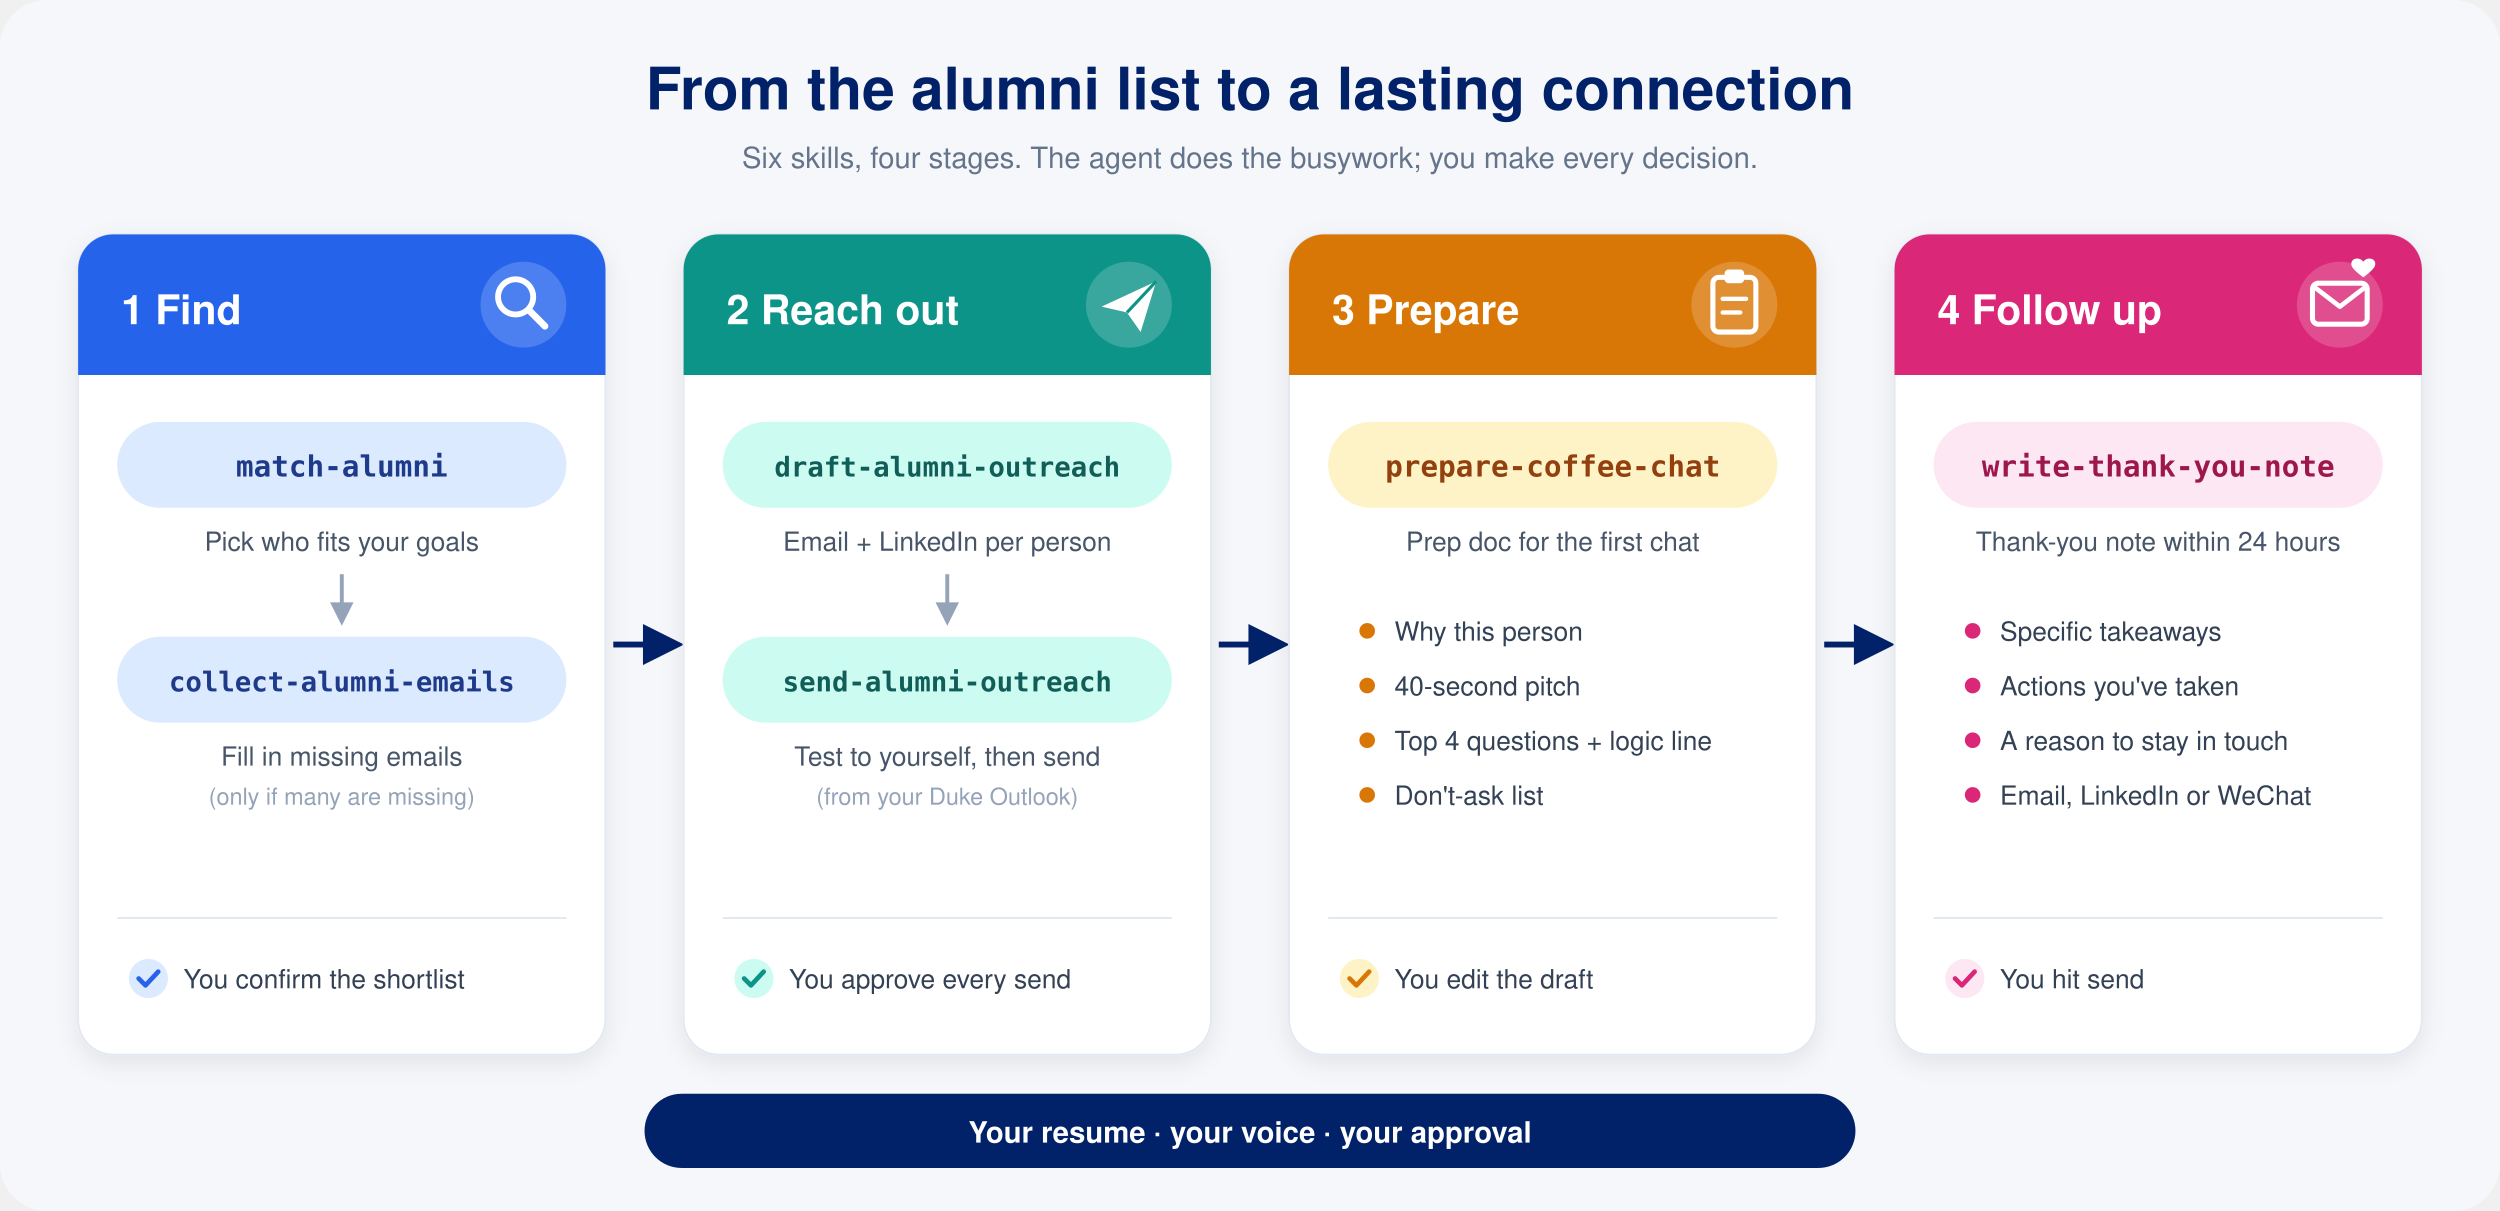
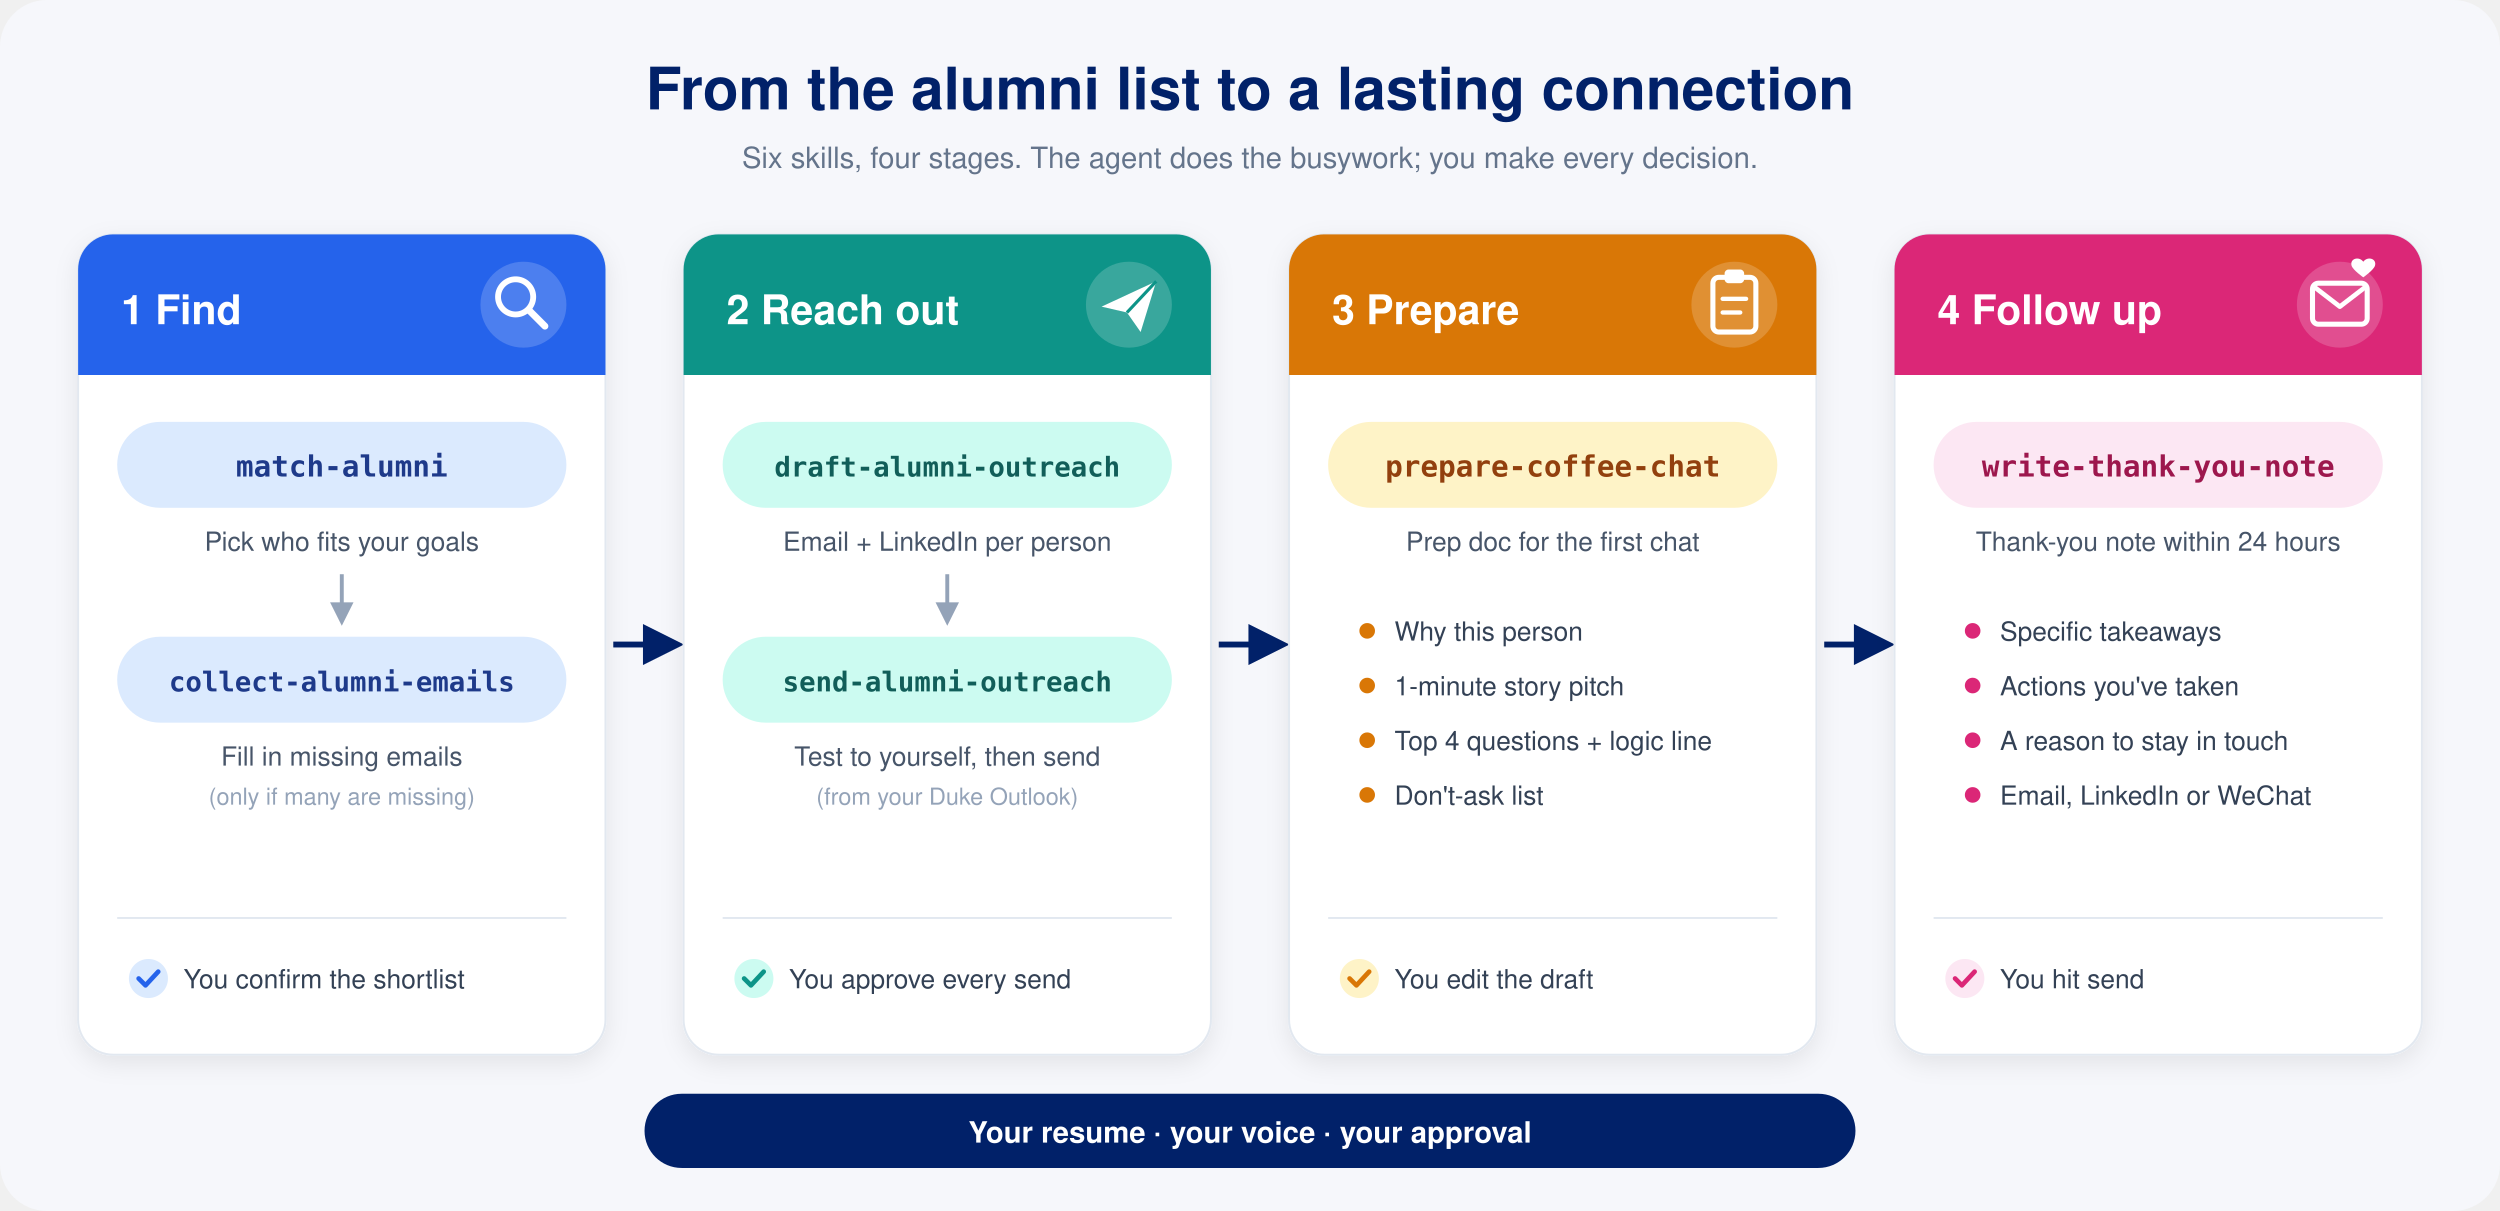
<svg xmlns="http://www.w3.org/2000/svg" viewBox="0 0 1280 620" width="1280" height="620" font-family="-apple-system, BlinkMacSystemFont, 'Segoe UI', Helvetica, Arial, sans-serif">
  <defs>
    <marker id="arrow" viewBox="0 0 10 10" refX="8" refY="5" markerWidth="7" markerHeight="7" orient="auto-start-reverse">
      <path d="M0,0 L10,5 L0,10 z" fill="#012169" />
    </marker>
    <marker id="arrowSmall" viewBox="0 0 10 10" refX="8" refY="5" markerWidth="6" markerHeight="6" orient="auto">
      <path d="M0,0 L10,5 L0,10 z" fill="#94A3B8" />
    </marker>
    <filter id="shadow" x="-10%" y="-10%" width="120%" height="130%">
      <feDropShadow dx="0" dy="4" stdDeviation="6" flood-color="#0F172A" flood-opacity="0.08" />
    </filter>
  </defs>
  <rect x="0" y="0" width="1280" height="620" rx="24" fill="#F6F7FB" />
  <text x="640" y="56" text-anchor="middle" font-size="30" font-weight="700" fill="#012169">From the alumni list to a lasting connection</text>
  <text x="640" y="86" text-anchor="middle" font-size="15" fill="#64748B">Six skills, four stages. The agent does the busywork; you make every decision.</text>
  <line x1="314" y1="330" x2="346" y2="330" stroke="#012169" stroke-width="3" marker-end="url(#arrow)" />
  <line x1="624" y1="330" x2="656" y2="330" stroke="#012169" stroke-width="3" marker-end="url(#arrow)" />
  <line x1="934" y1="330" x2="966" y2="330" stroke="#012169" stroke-width="3" marker-end="url(#arrow)" />
  <g transform="translate(40,120)">
    <rect width="270" height="420" rx="18" fill="#FFFFFF" stroke="#E2E8F0" filter="url(#shadow)" />
    <path d="M0,18 A18,18 0 0 1 18,0 H252 A18,18 0 0 1 270,18 V72 H0 Z" fill="#2563EB" />
    <text x="22" y="46" font-size="21" font-weight="700" fill="#FFFFFF">1  Find</text>
    <circle cx="228" cy="36" r="22" fill="#FFFFFF" fill-opacity="0.18" />
    <circle cx="224" cy="32" r="9" fill="none" stroke="#FFFFFF" stroke-width="3" />
    <line x1="231" y1="39" x2="239" y2="47" stroke="#FFFFFF" stroke-width="3.5" stroke-linecap="round" />
    <rect x="20" y="96" width="230" height="44" rx="22" fill="#DBEAFE" />
    <text x="135" y="124" text-anchor="middle" font-family="SFMono-Regular, Menlo, Consolas, monospace" font-size="15" font-weight="600" fill="#1E3A8A">match-alumni</text>
    <text x="135" y="162" text-anchor="middle" font-size="13.5" fill="#475569">Pick who fits your goals</text>
    <line x1="135" y1="174" x2="135" y2="198" stroke="#94A3B8" stroke-width="2" marker-end="url(#arrowSmall)" />
    <rect x="20" y="206" width="230" height="44" rx="22" fill="#DBEAFE" />
    <text x="135" y="234" text-anchor="middle" font-family="SFMono-Regular, Menlo, Consolas, monospace" font-size="14" font-weight="600" fill="#1E3A8A">collect-alumni-emails</text>
    <text x="135" y="272" text-anchor="middle" font-size="13.5" fill="#475569">Fill in missing emails</text>
    <text x="135" y="292" text-anchor="middle" font-size="12" fill="#94A3B8">(only if many are missing)</text>
    <line x1="20" y1="350" x2="250" y2="350" stroke="#E2E8F0" />
    <circle cx="36" cy="381" r="10" fill="#DBEAFE" />
    <path d="M31,381 l3.5,3.5 l6.5,-7" fill="none" stroke="#2563EB" stroke-width="2.4" stroke-linecap="round" stroke-linejoin="round" />
    <text x="54" y="386" font-size="13.5" fill="#334155">You confirm the shortlist</text>
  </g>
  <g transform="translate(350,120)">
    <rect width="270" height="420" rx="18" fill="#FFFFFF" stroke="#E2E8F0" filter="url(#shadow)" />
    <path d="M0,18 A18,18 0 0 1 18,0 H252 A18,18 0 0 1 270,18 V72 H0 Z" fill="#0D9488" />
    <text x="22" y="46" font-size="21" font-weight="700" fill="#FFFFFF">2  Reach out</text>
    <circle cx="228" cy="36" r="22" fill="#FFFFFF" fill-opacity="0.18" />
    <path d="M214,37 L242,24 L234,50 L227,40 Z" fill="#FFFFFF" />
    <path d="M227,40 L242,24" stroke="#0D9488" stroke-width="1.6" />
    <rect x="20" y="96" width="230" height="44" rx="22" fill="#CCFBF1" />
    <text x="135" y="124" text-anchor="middle" font-family="SFMono-Regular, Menlo, Consolas, monospace" font-size="14" font-weight="600" fill="#115E59">draft-alumni-outreach</text>
    <text x="135" y="162" text-anchor="middle" font-size="13.5" fill="#475569">Email + LinkedIn per person</text>
    <line x1="135" y1="174" x2="135" y2="198" stroke="#94A3B8" stroke-width="2" marker-end="url(#arrowSmall)" />
    <rect x="20" y="206" width="230" height="44" rx="22" fill="#CCFBF1" />
    <text x="135" y="234" text-anchor="middle" font-family="SFMono-Regular, Menlo, Consolas, monospace" font-size="14" font-weight="600" fill="#115E59">send-alumni-outreach</text>
    <text x="135" y="272" text-anchor="middle" font-size="13.5" fill="#475569">Test to yourself, then send</text>
    <text x="135" y="292" text-anchor="middle" font-size="12" fill="#94A3B8">(from your Duke Outlook)</text>
    <line x1="20" y1="350" x2="250" y2="350" stroke="#E2E8F0" />
    <circle cx="36" cy="381" r="10" fill="#CCFBF1" />
    <path d="M31,381 l3.5,3.5 l6.5,-7" fill="none" stroke="#0D9488" stroke-width="2.4" stroke-linecap="round" stroke-linejoin="round" />
    <text x="54" y="386" font-size="13.5" fill="#334155">You approve every send</text>
  </g>
  <g transform="translate(660,120)">
    <rect width="270" height="420" rx="18" fill="#FFFFFF" stroke="#E2E8F0" filter="url(#shadow)" />
    <path d="M0,18 A18,18 0 0 1 18,0 H252 A18,18 0 0 1 270,18 V72 H0 Z" fill="#D97706" />
    <text x="22" y="46" font-size="21" font-weight="700" fill="#FFFFFF">3  Prepare</text>
    <circle cx="228" cy="36" r="22" fill="#FFFFFF" fill-opacity="0.18" />
    <rect x="217" y="22" width="22" height="28" rx="3" fill="none" stroke="#FFFFFF" stroke-width="2.6" />
    <rect x="223" y="18" width="10" height="7" rx="2" fill="#FFFFFF" />
    <line x1="222" y1="33" x2="234" y2="33" stroke="#FFFFFF" stroke-width="2.2" stroke-linecap="round" />
    <line x1="222" y1="40" x2="231" y2="40" stroke="#FFFFFF" stroke-width="2.2" stroke-linecap="round" />
    <rect x="20" y="96" width="230" height="44" rx="22" fill="#FEF3C7" />
    <text x="135" y="124" text-anchor="middle" font-family="SFMono-Regular, Menlo, Consolas, monospace" font-size="15" font-weight="600" fill="#92400E">prepare-coffee-chat</text>
    <text x="135" y="162" text-anchor="middle" font-size="13.5" fill="#475569">Prep doc for the first chat</text>
    <g font-size="13.5" fill="#334155">
      <circle cx="40" cy="203" r="4" fill="#D97706" />
      <text x="54" y="208">Why this person</text>
      <circle cx="40" cy="231" r="4" fill="#D97706" />
-       <text x="54" y="236">40-second pitch</text>
+       <text x="54" y="236">1-minute story pitch</text>
      <circle cx="40" cy="259" r="4" fill="#D97706" />
      <text x="54" y="264">Top 4 questions + logic line</text>
      <circle cx="40" cy="287" r="4" fill="#D97706" />
      <text x="54" y="292">Don't-ask list</text>
    </g>
    <line x1="20" y1="350" x2="250" y2="350" stroke="#E2E8F0" />
    <circle cx="36" cy="381" r="10" fill="#FEF3C7" />
    <path d="M31,381 l3.5,3.5 l6.5,-7" fill="none" stroke="#D97706" stroke-width="2.4" stroke-linecap="round" stroke-linejoin="round" />
    <text x="54" y="386" font-size="13.5" fill="#334155">You edit the draft</text>
  </g>
  <g transform="translate(970,120)">
    <rect width="270" height="420" rx="18" fill="#FFFFFF" stroke="#E2E8F0" filter="url(#shadow)" />
    <path d="M0,18 A18,18 0 0 1 18,0 H252 A18,18 0 0 1 270,18 V72 H0 Z" fill="#DB2777" />
    <text x="22" y="46" font-size="21" font-weight="700" fill="#FFFFFF">4  Follow up</text>
    <circle cx="228" cy="36" r="22" fill="#FFFFFF" fill-opacity="0.18" />
    <rect x="214" y="25" width="28" height="21" rx="3" fill="none" stroke="#FFFFFF" stroke-width="2.6" />
    <path d="M215,27 L228,37 L241,27" fill="none" stroke="#FFFFFF" stroke-width="2.4" stroke-linejoin="round" />
    <path d="M240,14 c-2.2,-3 -7,-1.6 -6,2 c0.6,2.2 6,6 6,6 s5.4,-3.8 6,-6 c1,-3.6 -3.8,-5 -6,-2 z" fill="#FFFFFF" />
    <rect x="20" y="96" width="230" height="44" rx="22" fill="#FCE7F3" />
    <text x="135" y="124" text-anchor="middle" font-family="SFMono-Regular, Menlo, Consolas, monospace" font-size="15" font-weight="600" fill="#9D174D">write-thank-you-note</text>
    <text x="135" y="162" text-anchor="middle" font-size="13.5" fill="#475569">Thank-you note within 24 hours</text>
    <g font-size="13.5" fill="#334155">
      <circle cx="40" cy="203" r="4" fill="#DB2777" />
      <text x="54" y="208">Specific takeaways</text>
      <circle cx="40" cy="231" r="4" fill="#DB2777" />
      <text x="54" y="236">Actions you've taken</text>
      <circle cx="40" cy="259" r="4" fill="#DB2777" />
      <text x="54" y="264">A reason to stay in touch</text>
      <circle cx="40" cy="287" r="4" fill="#DB2777" />
      <text x="54" y="292">Email, LinkedIn or WeChat</text>
    </g>
    <line x1="20" y1="350" x2="250" y2="350" stroke="#E2E8F0" />
    <circle cx="36" cy="381" r="10" fill="#FCE7F3" />
    <path d="M31,381 l3.5,3.5 l6.5,-7" fill="none" stroke="#DB2777" stroke-width="2.4" stroke-linecap="round" stroke-linejoin="round" />
    <text x="54" y="386" font-size="13.5" fill="#334155">You hit send</text>
  </g>
  <rect x="330" y="560" width="620" height="38" rx="19" fill="#012169" />
  <text x="640" y="585" text-anchor="middle" font-size="15" font-weight="600" fill="#FFFFFF">Your resume · your voice · your approval</text>
</svg>
